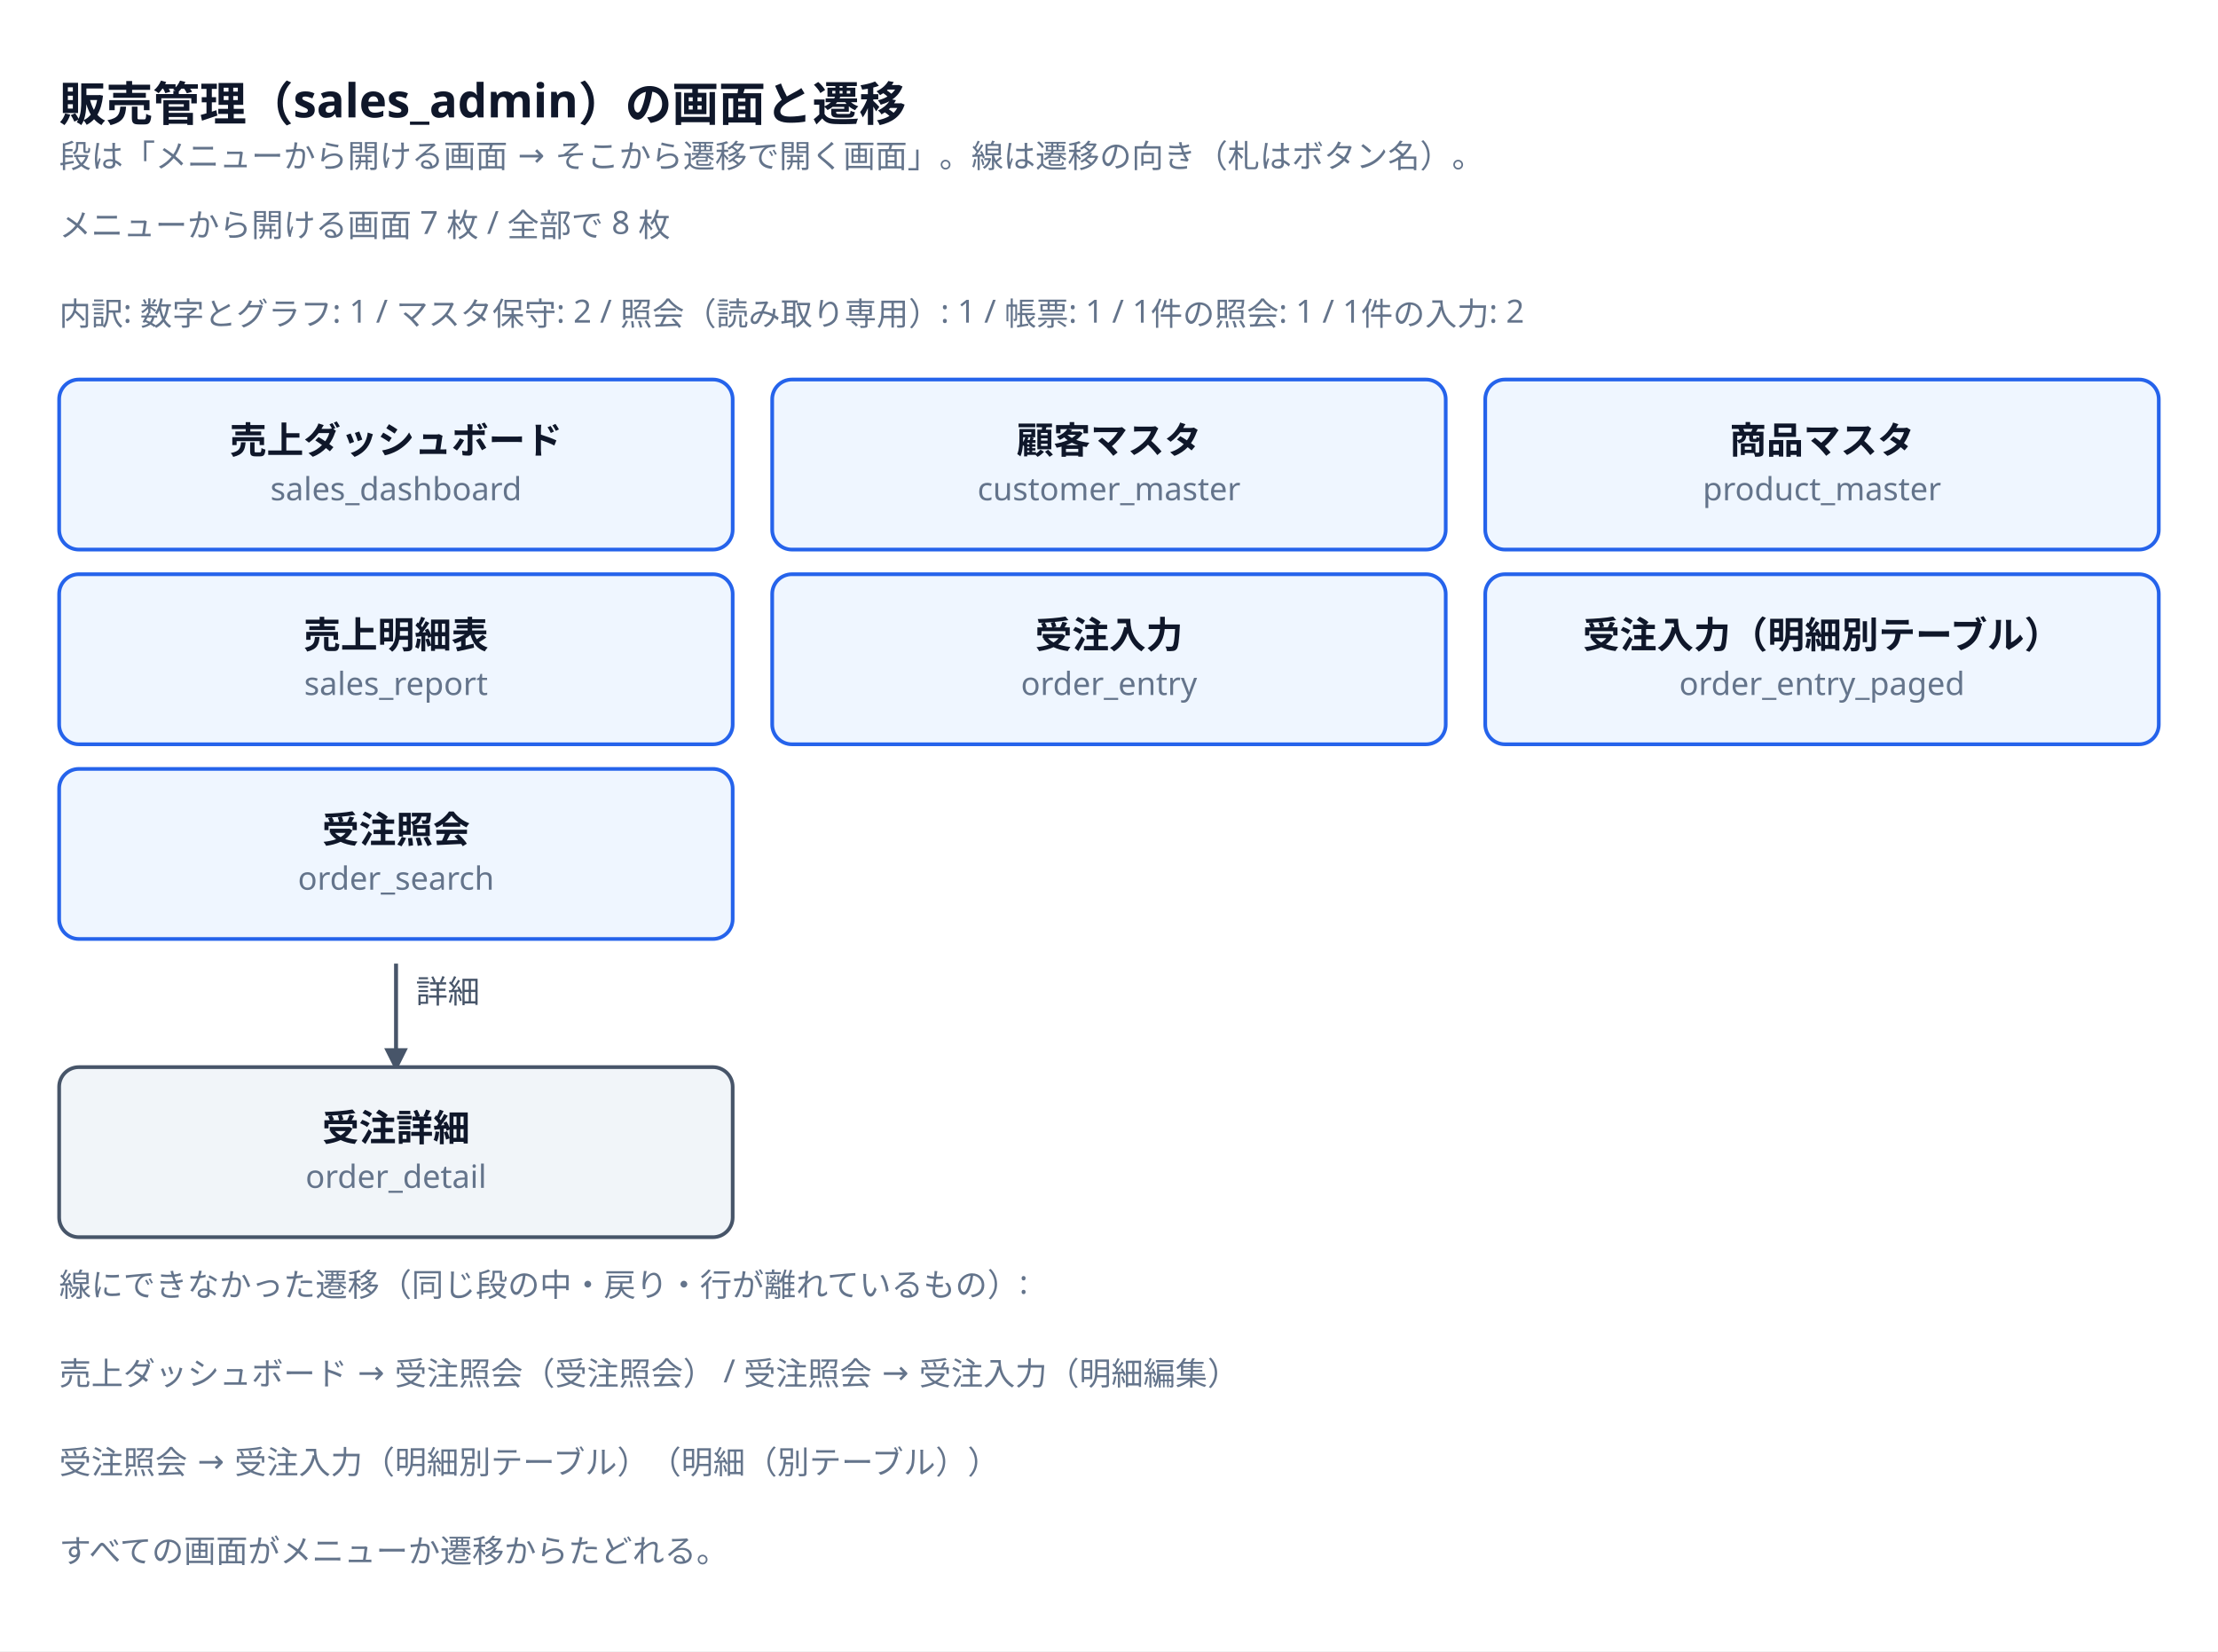
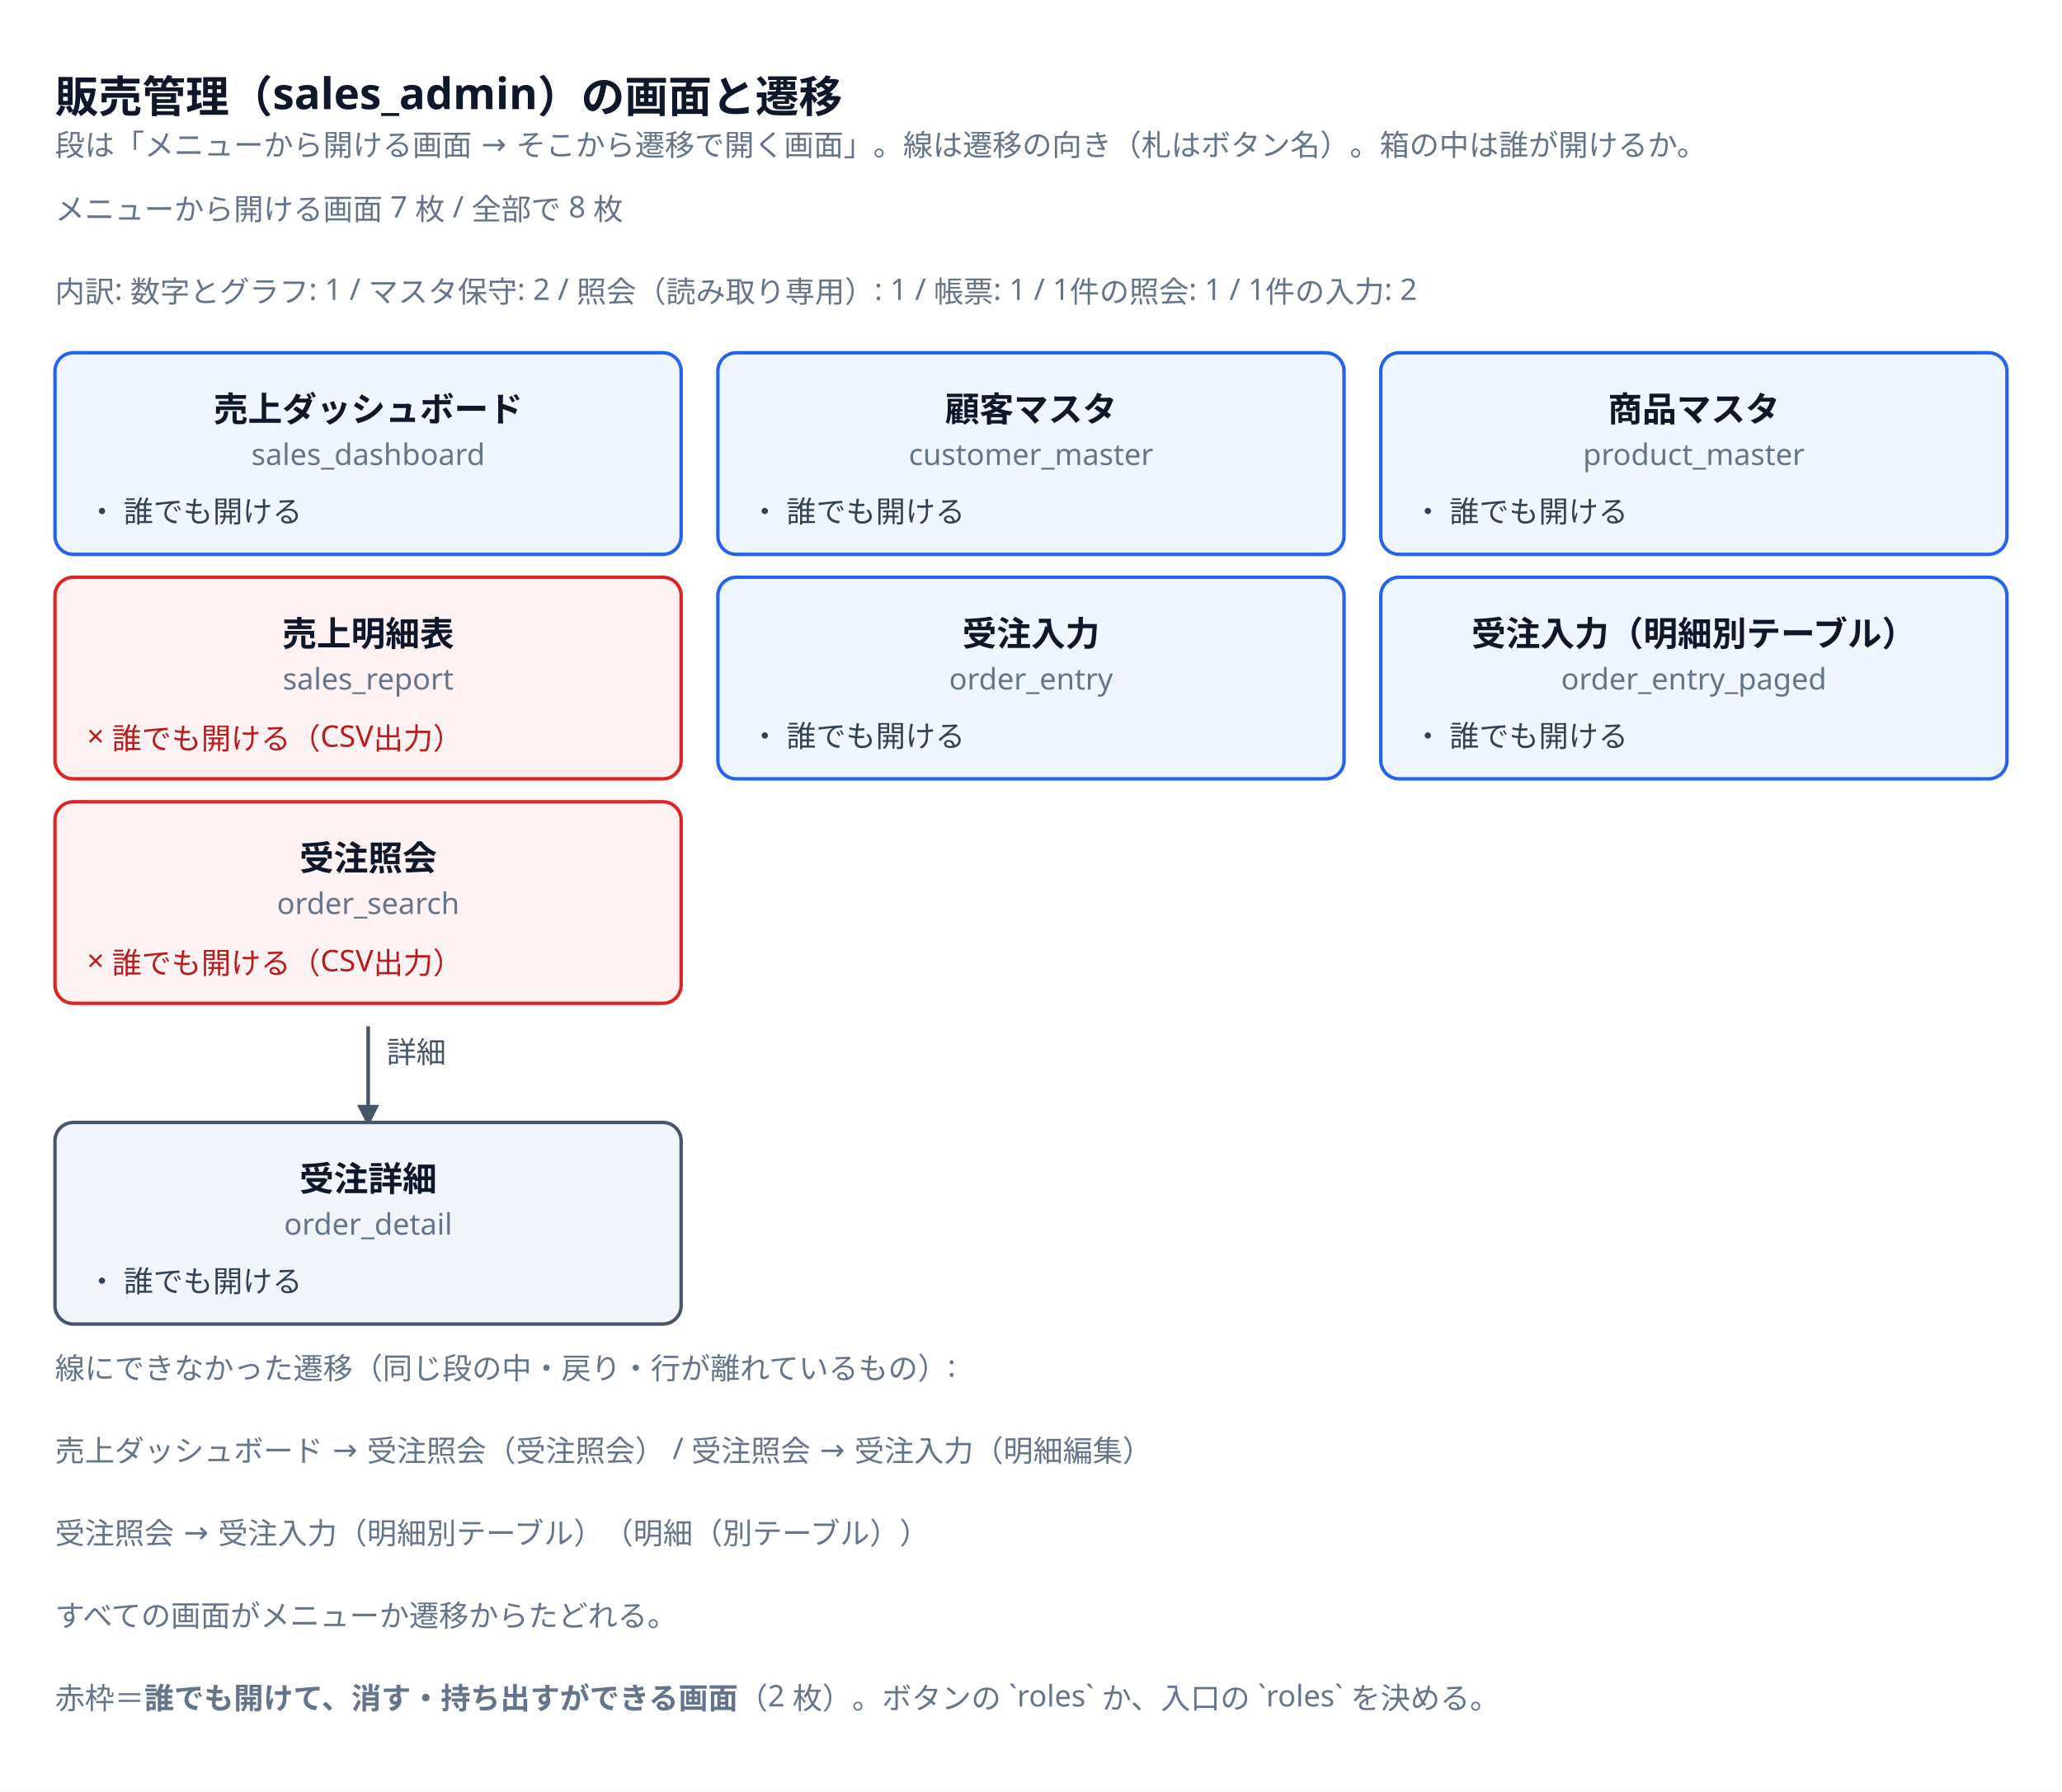
- <svg xmlns="http://www.w3.org/2000/svg" viewBox="0 0 900 670" width="900" height="670" role="img" aria-label="販売管理（sales_admin）の画面と遷移">
+ <svg xmlns="http://www.w3.org/2000/svg" viewBox="0 0 900 782" width="900" height="782" role="img" aria-label="販売管理（sales_admin）の画面と遷移">
  <style>
    .bg { fill: #ffffff }
    text { font-family: system-ui, "Hiragino Sans", "Noto Sans JP", sans-serif; fill: #0f172a }
    .title { font-size: 19px; font-weight: 700 }
    .caption { font-size: 13px; fill: #64748b }
    .label { font-size: 15px; font-weight: 600 }
    .note { font-size: 13px; fill: #64748b }
    .body { font-size: 13px; fill: #334155 }
    .edge { font-size: 13px; fill: #475569 }
    .strong { font-weight: 700 }
    .good { fill: #15803d }
    .bad { fill: #b91c1c }
    .box { stroke-width: 1.5 }
    .core { fill: #f1f5f9; stroke: #475569 }
    .input { fill: #eff6ff; stroke: #2563eb }
    .output { fill: #f0fdf4; stroke: #16a34a }
    .outside { fill: #fefce8; stroke: #ca8a04; stroke-dasharray: 5 4 }
+     .warn { fill: #fef2f2; stroke: #dc2626 }
    .flow { stroke: #475569; stroke-width: 2 }
    .link { fill: none; stroke-width: 1.6 }
    .back { stroke: #94a3b8 }
    .tip { fill: #475569 }
    .tipBack { fill: #94a3b8 }
    @media (prefers-color-scheme: dark) {
      .bg { fill: #0b1220 }
      text { fill: #e2e8f0 }
      .caption, .note { fill: #94a3b8 }
      .body { fill: #cbd5e1 }
      .edge { fill: #cbd5e1 }
      .good { fill: #4ade80 }
      .bad { fill: #f87171 }
      .core { fill: #172033; stroke: #94a3b8 }
      .input { fill: #172554; stroke: #60a5fa }
      .output { fill: #052e16; stroke: #4ade80 }
      .outside { fill: #2a2410; stroke: #facc15 }
+       .warn { fill: #2b1416; stroke: #f87171 }
      .flow { stroke: #cbd5e1 }
      .back { stroke: #64748b }
      .tip { fill: #cbd5e1 }
      .tipBack { fill: #64748b }
    }
  </style>
  <defs>
    <marker id="tip" viewBox="0 0 10 10" refX="8" refY="5" markerWidth="6" markerHeight="6" orient="auto-start-reverse">
      <path class="tip" d="M 0 0 L 10 5 L 0 10 z" />
    </marker>
    <marker id="tipBack" viewBox="0 0 10 10" refX="8" refY="5" markerWidth="6" markerHeight="6" orient="auto-start-reverse">
      <path class="tipBack" d="M 0 0 L 10 5 L 0 10 z" />
    </marker>
  </defs>
-   <rect class="bg" x="0" y="0" width="900" height="670" />
+   <rect class="bg" x="0" y="0" width="900" height="782" />
  <text class="title" x="24" y="49">販売管理（sales_admin）の画面と遷移</text>
-   <text class="caption" x="24" y="68">段は「メニューから開ける画面 → そこから遷移で開く画面」。線は遷移の向き（札はボタン名）。</text>
+   <text class="caption" x="24" y="68">段は「メニューから開ける画面 → そこから遷移で開く画面」。線は遷移の向き（札はボタン名）。箱の中は誰が開けるか。</text>
  <text class="caption" x="24" y="96">メニューから開ける画面 7 枚 / 全部で 8 枚</text>
  <text class="caption" x="24" y="132">内訳: 数字とグラフ: 1 / マスタ保守: 2 / 照会（読み取り専用）: 1 / 帳票: 1 / 1件の照会: 1 / 1件の入力: 2</text>
-   <rect class="box input" x="24" y="154" width="273.3" height="69" rx="8" />
+   <rect class="box input" x="24" y="154" width="273.3" height="88" rx="8" />
  <text class="label" x="160.7" y="184" text-anchor="middle">売上ダッシュボード</text>
  <text class="note" x="160.7" y="203" text-anchor="middle">sales_dashboard</text>
-   <rect class="box input" x="313.333" y="154" width="273.3" height="69" rx="8" />
+   <text class="body body" x="38.0" y="228">・ 誰でも開ける</text>
+   <rect class="box input" x="313.333" y="154" width="273.3" height="88" rx="8" />
  <text class="label" x="450.0" y="184" text-anchor="middle">顧客マスタ</text>
  <text class="note" x="450.0" y="203" text-anchor="middle">customer_master</text>
-   <rect class="box input" x="602.667" y="154" width="273.3" height="69" rx="8" />
+   <text class="body body" x="327.3" y="228">・ 誰でも開ける</text>
+   <rect class="box input" x="602.667" y="154" width="273.3" height="88" rx="8" />
  <text class="label" x="739.3" y="184" text-anchor="middle">商品マスタ</text>
  <text class="note" x="739.3" y="203" text-anchor="middle">product_master</text>
-   <rect class="box input" x="24" y="233" width="273.3" height="69" rx="8" />
-   <text class="label" x="160.7" y="263" text-anchor="middle">売上明細表</text>
-   <text class="note" x="160.7" y="282" text-anchor="middle">sales_report</text>
-   <rect class="box input" x="313.333" y="233" width="273.3" height="69" rx="8" />
-   <text class="label" x="450.0" y="263" text-anchor="middle">受注入力</text>
-   <text class="note" x="450.0" y="282" text-anchor="middle">order_entry</text>
-   <rect class="box input" x="602.667" y="233" width="273.3" height="69" rx="8" />
-   <text class="label" x="739.3" y="263" text-anchor="middle">受注入力（明細別テーブル）</text>
-   <text class="note" x="739.3" y="282" text-anchor="middle">order_entry_paged</text>
-   <rect class="box input" x="24" y="312" width="273.3" height="69" rx="8" />
-   <text class="label" x="160.7" y="342" text-anchor="middle">受注照会</text>
-   <text class="note" x="160.7" y="361" text-anchor="middle">order_search</text>
-   <path class="flow link" d="M 160.7 391 V 411.0 H 160.7 V 433" marker-end="url(#tip)" />
-   <text class="edge" x="168.7" y="407.0">詳細</text>
-   <rect class="box core" x="24" y="433" width="273.3" height="69" rx="8" />
-   <text class="label" x="160.7" y="463" text-anchor="middle">受注詳細</text>
-   <text class="note" x="160.7" y="482" text-anchor="middle">order_detail</text>
-   <text class="caption" x="24" y="526">線にできなかった遷移（同じ段の中・戻り・行が離れているもの）:</text>
-   <text class="caption" x="24" y="562">  売上ダッシュボード → 受注照会（受注照会） / 受注照会 → 受注入力（明細編集）</text>
-   <text class="caption" x="24" y="598">受注照会 → 受注入力（明細別テーブル）（明細（別テーブル））</text>
-   <text class="caption" x="24" y="634">すべての画面がメニューか遷移からたどれる。</text>
+   <text class="body body" x="616.7" y="228">・ 誰でも開ける</text>
+   <rect class="box warn" x="24" y="252" width="273.3" height="88" rx="8" />
+   <text class="label" x="160.7" y="282" text-anchor="middle">売上明細表</text>
+   <text class="note" x="160.7" y="301" text-anchor="middle">sales_report</text>
+   <text class="body bad" x="38.0" y="326">× 誰でも開ける（CSV出力）</text>
+   <rect class="box input" x="313.333" y="252" width="273.3" height="88" rx="8" />
+   <text class="label" x="450.0" y="282" text-anchor="middle">受注入力</text>
+   <text class="note" x="450.0" y="301" text-anchor="middle">order_entry</text>
+   <text class="body body" x="327.3" y="326">・ 誰でも開ける</text>
+   <rect class="box input" x="602.667" y="252" width="273.3" height="88" rx="8" />
+   <text class="label" x="739.3" y="282" text-anchor="middle">受注入力（明細別テーブル）</text>
+   <text class="note" x="739.3" y="301" text-anchor="middle">order_entry_paged</text>
+   <text class="body body" x="616.7" y="326">・ 誰でも開ける</text>
+   <rect class="box warn" x="24" y="350" width="273.3" height="88" rx="8" />
+   <text class="label" x="160.7" y="380" text-anchor="middle">受注照会</text>
+   <text class="note" x="160.7" y="399" text-anchor="middle">order_search</text>
+   <text class="body bad" x="38.0" y="424">× 誰でも開ける（CSV出力）</text>
+   <path class="flow link" d="M 160.7 448 V 468.0 H 160.7 V 490" marker-end="url(#tip)" />
+   <text class="edge" x="168.7" y="464.0">詳細</text>
+   <rect class="box core" x="24" y="490" width="273.3" height="88" rx="8" />
+   <text class="label" x="160.7" y="520" text-anchor="middle">受注詳細</text>
+   <text class="note" x="160.7" y="539" text-anchor="middle">order_detail</text>
+   <text class="body body" x="38.0" y="564">・ 誰でも開ける</text>
+   <text class="caption" x="24" y="602">線にできなかった遷移（同じ段の中・戻り・行が離れているもの）:</text>
+   <text class="caption" x="24" y="638">  売上ダッシュボード → 受注照会（受注照会） / 受注照会 → 受注入力（明細編集）</text>
+   <text class="caption" x="24" y="674">受注照会 → 受注入力（明細別テーブル）（明細（別テーブル））</text>
+   <text class="caption" x="24" y="710">すべての画面がメニューか遷移からたどれる。</text>
+   <text class="caption" x="24" y="746">赤枠＝<tspan class="caption strong">誰でも開けて、消す・持ち出すができる画面</tspan>（2 枚）。ボタンの `roles` か、入口の `roles` を決める。</text>
</svg>
